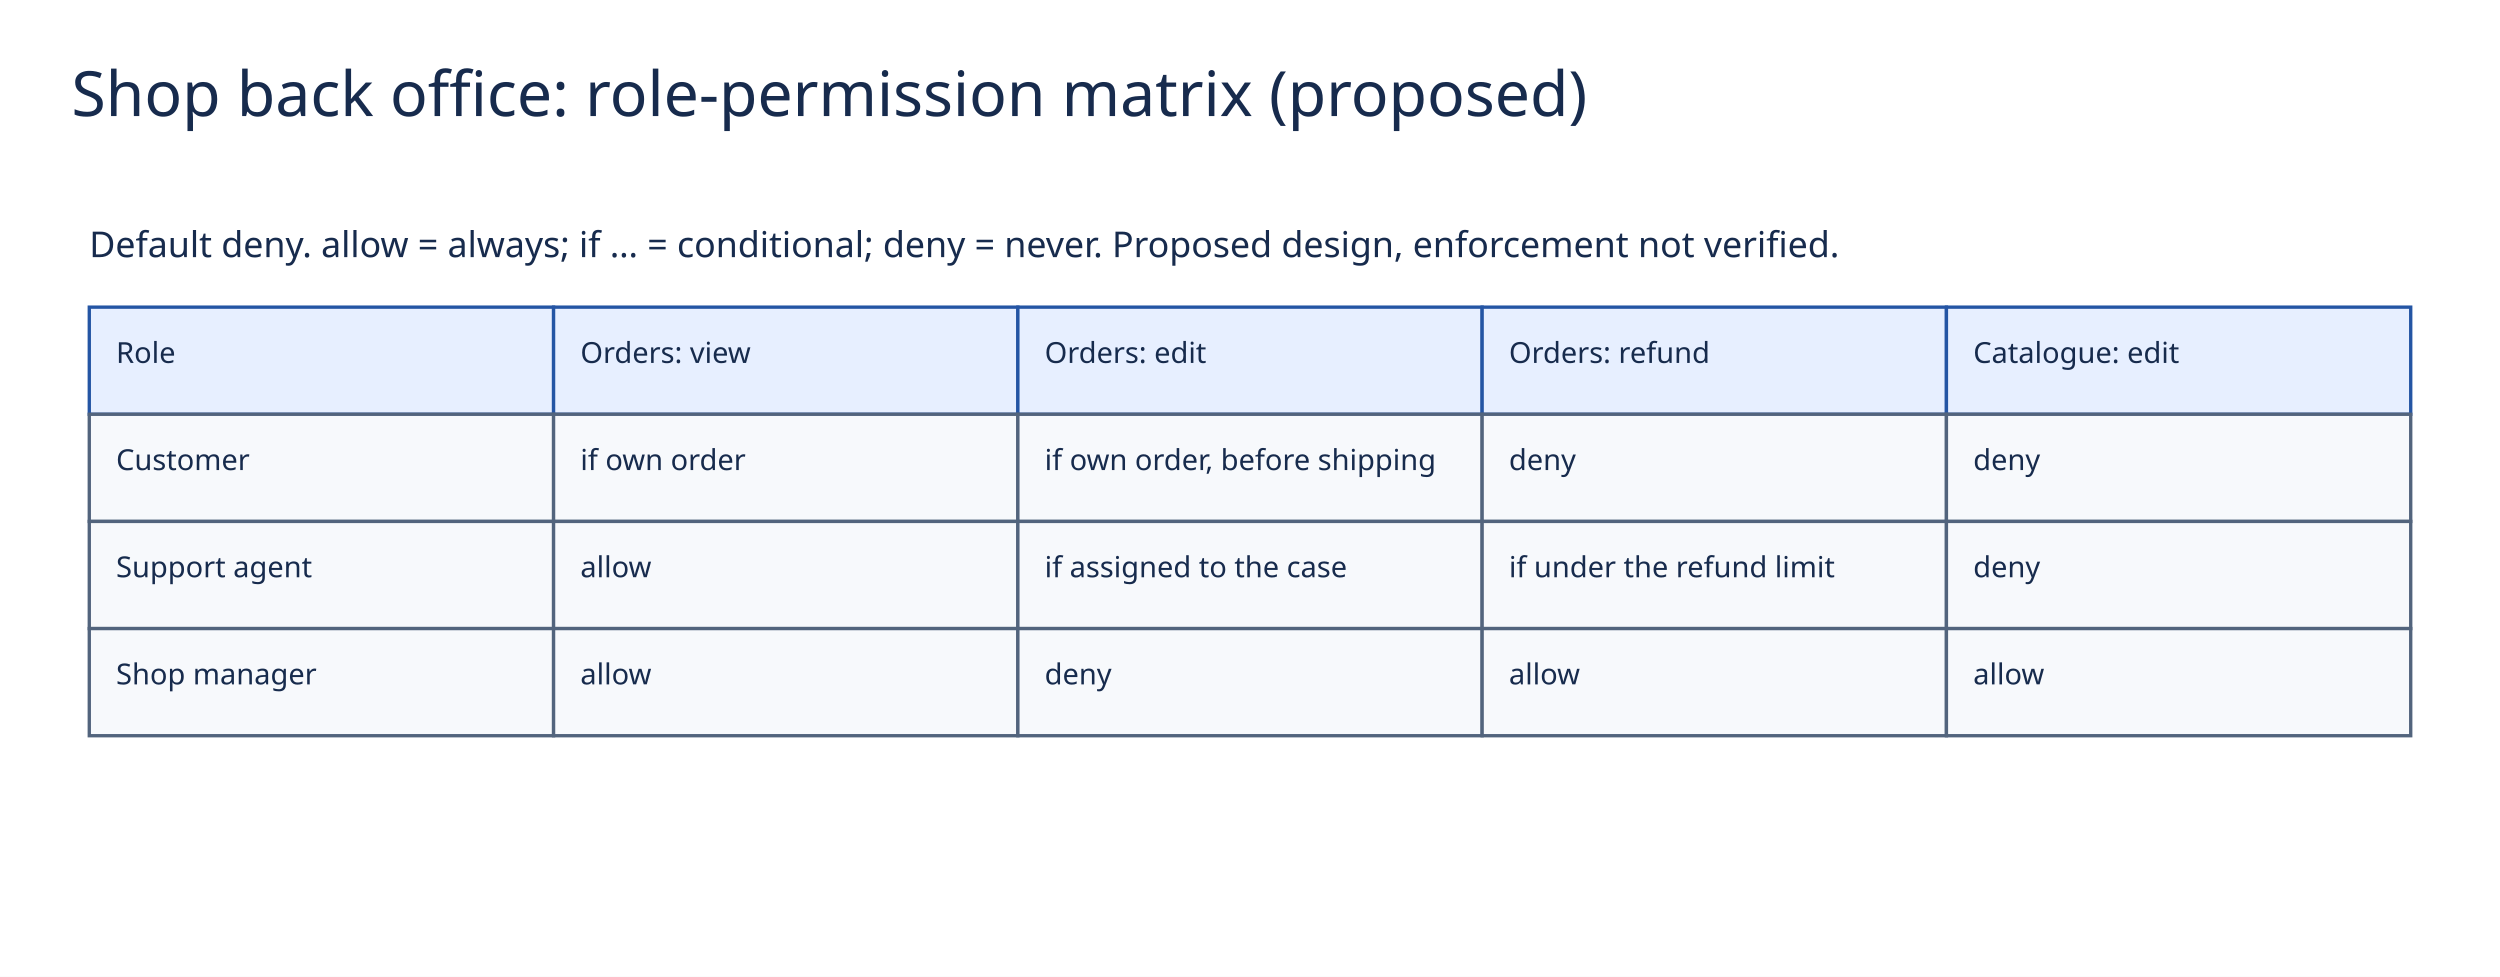
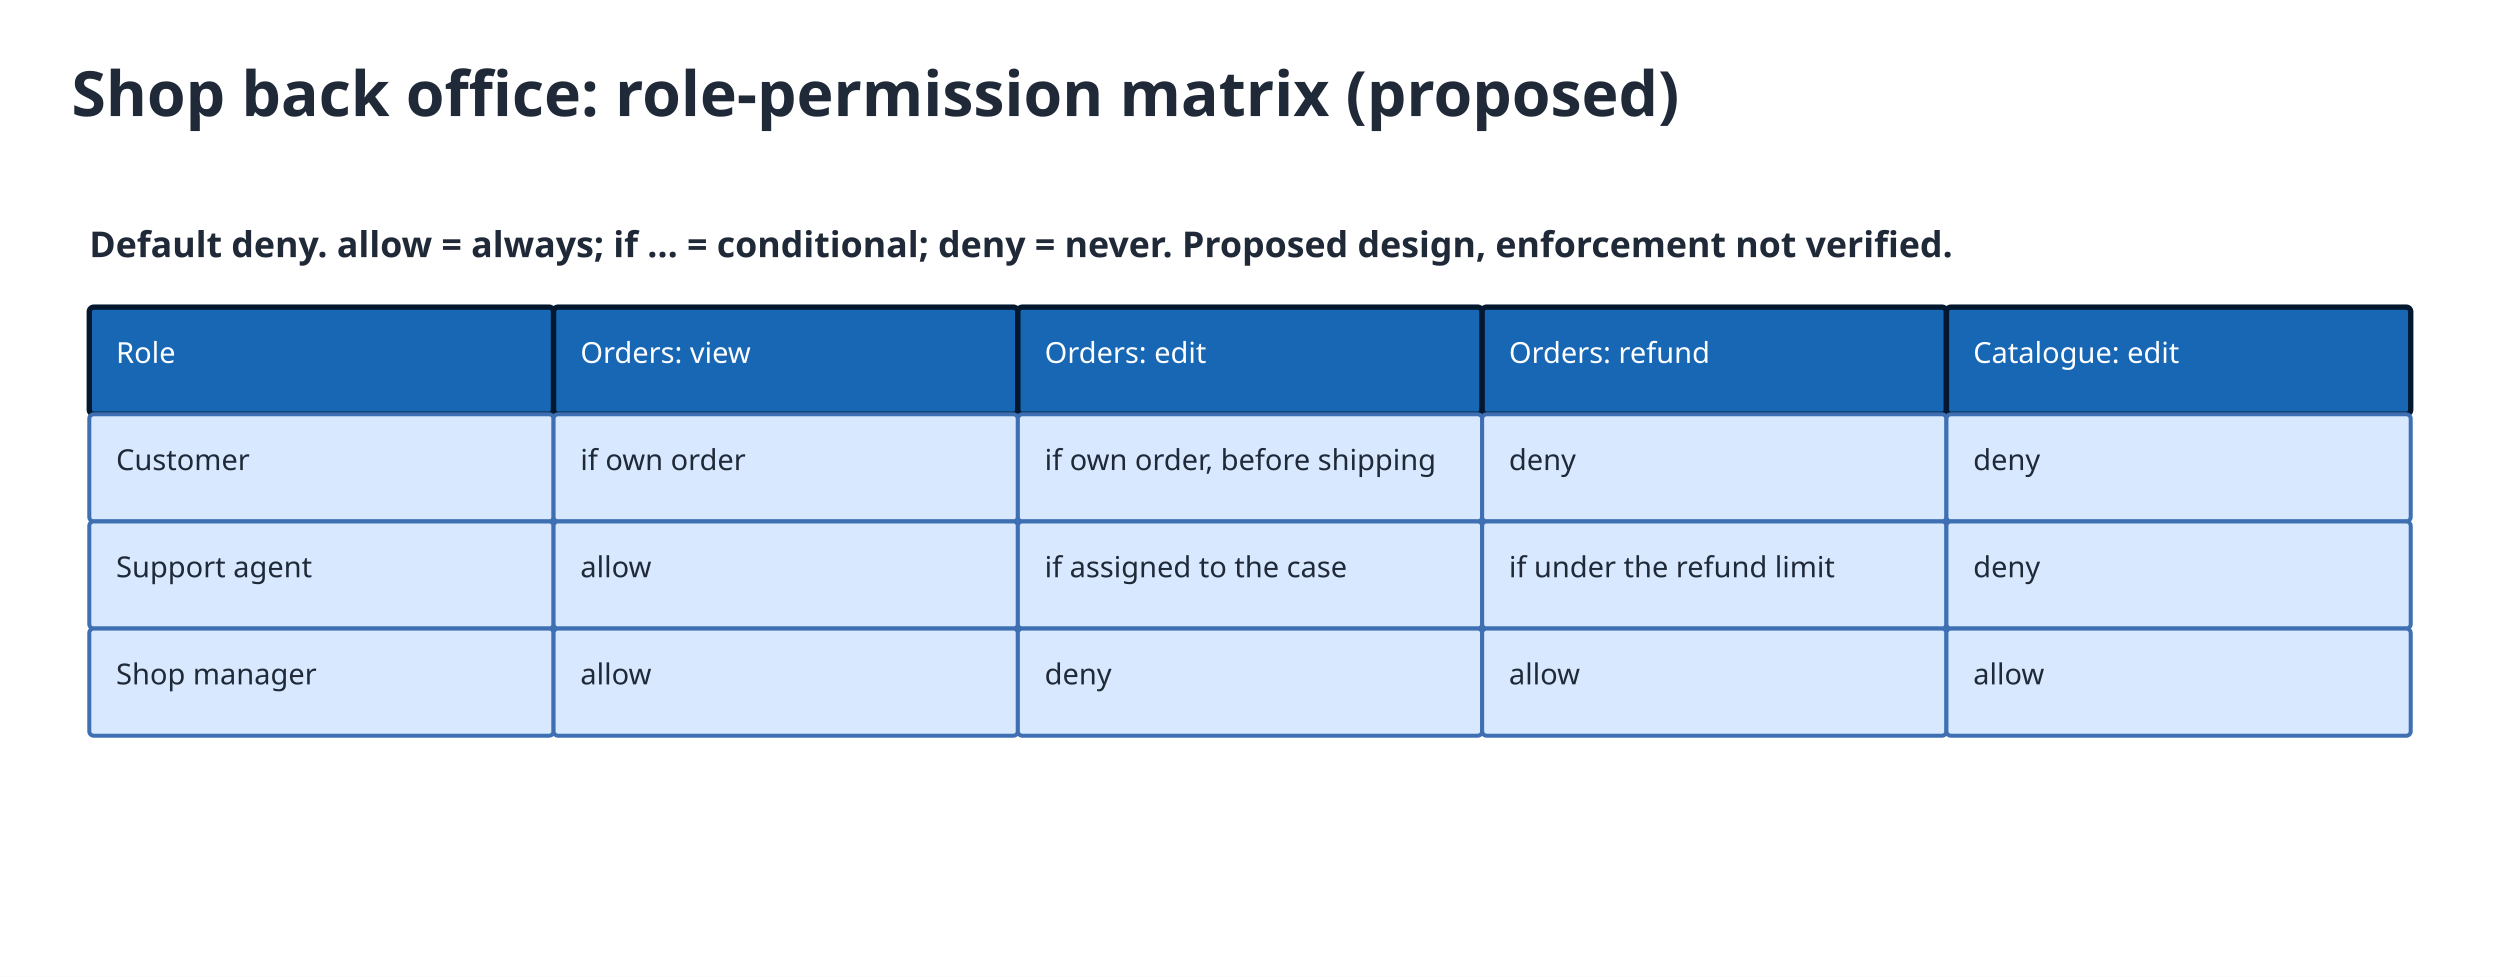
<svg xmlns="http://www.w3.org/2000/svg" viewBox="0 0 1120 437.6" width="1120" height="437.6" lang="en" role="img" aria-labelledby="f3-en-document-title f3-en-document-desc" data-archatlas="0.1" data-measured-with="pillow">
  <defs />
  <rect width="1120" height="437.6" fill="#ffffff" data-role="canvas" />
-   <rect id="f3-en-shape-cell-__acl-r0-c0" data-id="__acl-r0-c0" data-role="cell" data-parent="" data-kind="component" fill="#e7efff" stroke="#2455a4" stroke-width="1.5" data-box="40 137.6 208 48" x="40" y="137.6" width="208" height="48" rx="0" />
-   <rect id="f3-en-shape-cell-__acl-r0-c1" data-id="__acl-r0-c1" data-role="cell" data-parent="" data-kind="component" fill="#e7efff" stroke="#2455a4" stroke-width="1.5" data-box="248 137.6 208 48" x="248" y="137.6" width="208" height="48" rx="0" />
-   <rect id="f3-en-shape-cell-__acl-r0-c2" data-id="__acl-r0-c2" data-role="cell" data-parent="" data-kind="component" fill="#e7efff" stroke="#2455a4" stroke-width="1.5" data-box="456 137.6 208 48" x="456" y="137.6" width="208" height="48" rx="0" />
-   <rect id="f3-en-shape-cell-__acl-r0-c3" data-id="__acl-r0-c3" data-role="cell" data-parent="" data-kind="component" fill="#e7efff" stroke="#2455a4" stroke-width="1.5" data-box="664 137.6 208 48" x="664" y="137.6" width="208" height="48" rx="0" />
-   <rect id="f3-en-shape-cell-__acl-r0-c4" data-id="__acl-r0-c4" data-role="cell" data-parent="" data-kind="component" fill="#e7efff" stroke="#2455a4" stroke-width="1.5" data-box="872 137.6 208 48" x="872" y="137.6" width="208" height="48" rx="0" />
-   <rect id="f3-en-shape-cell-__acl-r1-c0" data-id="__acl-r1-c0" data-role="cell" data-parent="" data-kind="component" fill="#f7f9fc" stroke="#52647d" stroke-width="1.5" data-box="40 185.6 208 48" x="40" y="185.6" width="208" height="48" rx="0" />
-   <rect id="f3-en-shape-cell-__acl-r1-c1" data-id="__acl-r1-c1" data-role="cell" data-parent="" data-kind="component" fill="#f7f9fc" stroke="#52647d" stroke-width="1.5" data-box="248 185.6 208 48" x="248" y="185.6" width="208" height="48" rx="0" />
-   <rect id="f3-en-shape-cell-__acl-r1-c2" data-id="__acl-r1-c2" data-role="cell" data-parent="" data-kind="component" fill="#f7f9fc" stroke="#52647d" stroke-width="1.5" data-box="456 185.6 208 48" x="456" y="185.6" width="208" height="48" rx="0" />
-   <rect id="f3-en-shape-cell-__acl-r1-c3" data-id="__acl-r1-c3" data-role="cell" data-parent="" data-kind="component" fill="#f7f9fc" stroke="#52647d" stroke-width="1.5" data-box="664 185.6 208 48" x="664" y="185.6" width="208" height="48" rx="0" />
-   <rect id="f3-en-shape-cell-__acl-r1-c4" data-id="__acl-r1-c4" data-role="cell" data-parent="" data-kind="component" fill="#f7f9fc" stroke="#52647d" stroke-width="1.5" data-box="872 185.6 208 48" x="872" y="185.6" width="208" height="48" rx="0" />
-   <rect id="f3-en-shape-cell-__acl-r2-c0" data-id="__acl-r2-c0" data-role="cell" data-parent="" data-kind="component" fill="#f7f9fc" stroke="#52647d" stroke-width="1.5" data-box="40 233.6 208 48" x="40" y="233.6" width="208" height="48" rx="0" />
-   <rect id="f3-en-shape-cell-__acl-r2-c1" data-id="__acl-r2-c1" data-role="cell" data-parent="" data-kind="component" fill="#f7f9fc" stroke="#52647d" stroke-width="1.5" data-box="248 233.6 208 48" x="248" y="233.6" width="208" height="48" rx="0" />
-   <rect id="f3-en-shape-cell-__acl-r2-c2" data-id="__acl-r2-c2" data-role="cell" data-parent="" data-kind="component" fill="#f7f9fc" stroke="#52647d" stroke-width="1.5" data-box="456 233.6 208 48" x="456" y="233.6" width="208" height="48" rx="0" />
-   <rect id="f3-en-shape-cell-__acl-r2-c3" data-id="__acl-r2-c3" data-role="cell" data-parent="" data-kind="component" fill="#f7f9fc" stroke="#52647d" stroke-width="1.5" data-box="664 233.6 208 48" x="664" y="233.6" width="208" height="48" rx="0" />
-   <rect id="f3-en-shape-cell-__acl-r2-c4" data-id="__acl-r2-c4" data-role="cell" data-parent="" data-kind="component" fill="#f7f9fc" stroke="#52647d" stroke-width="1.5" data-box="872 233.6 208 48" x="872" y="233.6" width="208" height="48" rx="0" />
-   <rect id="f3-en-shape-cell-__acl-r3-c0" data-id="__acl-r3-c0" data-role="cell" data-parent="" data-kind="component" fill="#f7f9fc" stroke="#52647d" stroke-width="1.5" data-box="40 281.6 208 48" x="40" y="281.6" width="208" height="48" rx="0" />
-   <rect id="f3-en-shape-cell-__acl-r3-c1" data-id="__acl-r3-c1" data-role="cell" data-parent="" data-kind="component" fill="#f7f9fc" stroke="#52647d" stroke-width="1.5" data-box="248 281.6 208 48" x="248" y="281.6" width="208" height="48" rx="0" />
-   <rect id="f3-en-shape-cell-__acl-r3-c2" data-id="__acl-r3-c2" data-role="cell" data-parent="" data-kind="component" fill="#f7f9fc" stroke="#52647d" stroke-width="1.5" data-box="456 281.6 208 48" x="456" y="281.6" width="208" height="48" rx="0" />
-   <rect id="f3-en-shape-cell-__acl-r3-c3" data-id="__acl-r3-c3" data-role="cell" data-parent="" data-kind="component" fill="#f7f9fc" stroke="#52647d" stroke-width="1.5" data-box="664 281.6 208 48" x="664" y="281.6" width="208" height="48" rx="0" />
-   <rect id="f3-en-shape-cell-__acl-r3-c4" data-id="__acl-r3-c4" data-role="cell" data-parent="" data-kind="component" fill="#f7f9fc" stroke="#52647d" stroke-width="1.5" data-box="872 281.6 208 48" x="872" y="281.6" width="208" height="48" rx="0" />
-   <text id="f3-en-text-title-figure-title" data-id="figure-title" data-role="title" data-owner="" x="32" y="52" data-source="Shop back office: role-permission matrix (proposed)" font-size="28" font-family="&quot;Noto Sans CJK SC&quot;, &quot;Source Han Sans SC&quot;, &quot;PingFang SC&quot;, &quot;Microsoft YaHei&quot;, &quot;WenQuanYi Zen Hei&quot;, &quot;Noto Sans&quot;, &quot;DejaVu Sans&quot;, &quot;Liberation Sans&quot;, sans-serif" text-anchor="start" fill="#172b4d" data-text-box="32 24 679.062 39.2">
+   <rect id="f3-en-shape-cell-__acl-r0-c0" data-id="__acl-r0-c0" data-role="cell" data-parent="" data-kind="component" data-shape="card" fill="#1767B5" stroke="#03172E" stroke-width="2.4" data-box="40 137.6 208 48" x="40" y="137.6" width="208" height="48" rx="2" />
+   <rect id="f3-en-shape-cell-__acl-r0-c1" data-id="__acl-r0-c1" data-role="cell" data-parent="" data-kind="component" data-shape="card" fill="#1767B5" stroke="#03172E" stroke-width="2.4" data-box="248 137.6 208 48" x="248" y="137.6" width="208" height="48" rx="2" />
+   <rect id="f3-en-shape-cell-__acl-r0-c2" data-id="__acl-r0-c2" data-role="cell" data-parent="" data-kind="component" data-shape="card" fill="#1767B5" stroke="#03172E" stroke-width="2.4" data-box="456 137.6 208 48" x="456" y="137.6" width="208" height="48" rx="2" />
+   <rect id="f3-en-shape-cell-__acl-r0-c3" data-id="__acl-r0-c3" data-role="cell" data-parent="" data-kind="component" data-shape="card" fill="#1767B5" stroke="#03172E" stroke-width="2.4" data-box="664 137.6 208 48" x="664" y="137.6" width="208" height="48" rx="2" />
+   <rect id="f3-en-shape-cell-__acl-r0-c4" data-id="__acl-r0-c4" data-role="cell" data-parent="" data-kind="component" data-shape="card" fill="#1767B5" stroke="#03172E" stroke-width="2.4" data-box="872 137.6 208 48" x="872" y="137.6" width="208" height="48" rx="2" />
+   <rect id="f3-en-shape-cell-__acl-r1-c0" data-id="__acl-r1-c0" data-role="cell" data-parent="" data-kind="component" data-shape="card" fill="#D8E8FF" stroke="#3D6FB2" stroke-width="1.8" data-box="40 185.6 208 48" x="40" y="185.6" width="208" height="48" rx="2" />
+   <rect id="f3-en-shape-cell-__acl-r1-c1" data-id="__acl-r1-c1" data-role="cell" data-parent="" data-kind="component" data-shape="card" fill="#D8E8FF" stroke="#3D6FB2" stroke-width="1.8" data-box="248 185.6 208 48" x="248" y="185.6" width="208" height="48" rx="2" />
+   <rect id="f3-en-shape-cell-__acl-r1-c2" data-id="__acl-r1-c2" data-role="cell" data-parent="" data-kind="component" data-shape="card" fill="#D8E8FF" stroke="#3D6FB2" stroke-width="1.8" data-box="456 185.6 208 48" x="456" y="185.6" width="208" height="48" rx="2" />
+   <rect id="f3-en-shape-cell-__acl-r1-c3" data-id="__acl-r1-c3" data-role="cell" data-parent="" data-kind="component" data-shape="card" fill="#D8E8FF" stroke="#3D6FB2" stroke-width="1.8" data-box="664 185.6 208 48" x="664" y="185.6" width="208" height="48" rx="2" />
+   <rect id="f3-en-shape-cell-__acl-r1-c4" data-id="__acl-r1-c4" data-role="cell" data-parent="" data-kind="component" data-shape="card" fill="#D8E8FF" stroke="#3D6FB2" stroke-width="1.8" data-box="872 185.6 208 48" x="872" y="185.6" width="208" height="48" rx="2" />
+   <rect id="f3-en-shape-cell-__acl-r2-c0" data-id="__acl-r2-c0" data-role="cell" data-parent="" data-kind="component" data-shape="card" fill="#D8E8FF" stroke="#3D6FB2" stroke-width="1.8" data-box="40 233.6 208 48" x="40" y="233.6" width="208" height="48" rx="2" />
+   <rect id="f3-en-shape-cell-__acl-r2-c1" data-id="__acl-r2-c1" data-role="cell" data-parent="" data-kind="component" data-shape="card" fill="#D8E8FF" stroke="#3D6FB2" stroke-width="1.8" data-box="248 233.6 208 48" x="248" y="233.6" width="208" height="48" rx="2" />
+   <rect id="f3-en-shape-cell-__acl-r2-c2" data-id="__acl-r2-c2" data-role="cell" data-parent="" data-kind="component" data-shape="card" fill="#D8E8FF" stroke="#3D6FB2" stroke-width="1.8" data-box="456 233.6 208 48" x="456" y="233.6" width="208" height="48" rx="2" />
+   <rect id="f3-en-shape-cell-__acl-r2-c3" data-id="__acl-r2-c3" data-role="cell" data-parent="" data-kind="component" data-shape="card" fill="#D8E8FF" stroke="#3D6FB2" stroke-width="1.8" data-box="664 233.6 208 48" x="664" y="233.6" width="208" height="48" rx="2" />
+   <rect id="f3-en-shape-cell-__acl-r2-c4" data-id="__acl-r2-c4" data-role="cell" data-parent="" data-kind="component" data-shape="card" fill="#D8E8FF" stroke="#3D6FB2" stroke-width="1.8" data-box="872 233.6 208 48" x="872" y="233.6" width="208" height="48" rx="2" />
+   <rect id="f3-en-shape-cell-__acl-r3-c0" data-id="__acl-r3-c0" data-role="cell" data-parent="" data-kind="component" data-shape="card" fill="#D8E8FF" stroke="#3D6FB2" stroke-width="1.8" data-box="40 281.6 208 48" x="40" y="281.6" width="208" height="48" rx="2" />
+   <rect id="f3-en-shape-cell-__acl-r3-c1" data-id="__acl-r3-c1" data-role="cell" data-parent="" data-kind="component" data-shape="card" fill="#D8E8FF" stroke="#3D6FB2" stroke-width="1.8" data-box="248 281.6 208 48" x="248" y="281.6" width="208" height="48" rx="2" />
+   <rect id="f3-en-shape-cell-__acl-r3-c2" data-id="__acl-r3-c2" data-role="cell" data-parent="" data-kind="component" data-shape="card" fill="#D8E8FF" stroke="#3D6FB2" stroke-width="1.8" data-box="456 281.6 208 48" x="456" y="281.6" width="208" height="48" rx="2" />
+   <rect id="f3-en-shape-cell-__acl-r3-c3" data-id="__acl-r3-c3" data-role="cell" data-parent="" data-kind="component" data-shape="card" fill="#D8E8FF" stroke="#3D6FB2" stroke-width="1.8" data-box="664 281.6 208 48" x="664" y="281.6" width="208" height="48" rx="2" />
+   <rect id="f3-en-shape-cell-__acl-r3-c4" data-id="__acl-r3-c4" data-role="cell" data-parent="" data-kind="component" data-shape="card" fill="#D8E8FF" stroke="#3D6FB2" stroke-width="1.8" data-box="872 281.6 208 48" x="872" y="281.6" width="208" height="48" rx="2" />
+   <text id="f3-en-text-title-figure-title" data-id="figure-title" data-role="title" data-owner="" x="32" y="52" data-source="Shop back office: role-permission matrix (proposed)" font-size="28" font-family="&quot;Noto Sans CJK SC&quot;, &quot;Source Han Sans SC&quot;, &quot;PingFang SC&quot;, &quot;Microsoft YaHei&quot;, &quot;WenQuanYi Zen Hei&quot;, &quot;Noto Sans&quot;, &quot;DejaVu Sans&quot;, &quot;Liberation Sans&quot;, sans-serif" font-weight="700" text-anchor="start" fill="#1F2937" data-text-box="32 24 720.266 39.2">
    <tspan x="32" y="52">
      <tspan font-family="Noto Sans" x="32">Shop</tspan>
-       <tspan font-family="Noto Sans" x="98.828"> </tspan>
-       <tspan font-family="Noto Sans" x="106.109">back</tspan>
-       <tspan font-family="Noto Sans" x="167.422"> </tspan>
-       <tspan font-family="Noto Sans" x="174.703">office:</tspan>
-       <tspan font-family="Noto Sans" x="254.859"> </tspan>
-       <tspan font-family="Noto Sans" x="262.141">role-permission</tspan>
-       <tspan font-family="Noto Sans" x="468.359"> </tspan>
-       <tspan font-family="Noto Sans" x="475.641">matrix</tspan>
-       <tspan font-family="Noto Sans" x="561.234"> </tspan>
-       <tspan font-family="Noto Sans" x="568.516">(proposed)</tspan>
-     </tspan>
-   </text>
-   <text id="f3-en-text-table-title-acl-title" data-id="acl-title" data-role="table-title" data-owner="" x="40" y="115.2" data-source="Default deny. allow = always; if … = conditional; deny = never. Proposed design, enforcement not verified." font-size="16" font-family="&quot;Noto Sans CJK SC&quot;, &quot;Source Han Sans SC&quot;, &quot;PingFang SC&quot;, &quot;Microsoft YaHei&quot;, &quot;WenQuanYi Zen Hei&quot;, &quot;Noto Sans&quot;, &quot;DejaVu Sans&quot;, &quot;Liberation Sans&quot;, sans-serif" text-anchor="start" fill="#172b4d" data-text-box="40 99.2 784.031 22.4">
+       <tspan font-family="Noto Sans" x="100.859"> </tspan>
+       <tspan font-family="Noto Sans" x="108.141">back</tspan>
+       <tspan font-family="Noto Sans" x="174.516"> </tspan>
+       <tspan font-family="Noto Sans" x="181.797">office:</tspan>
+       <tspan font-family="Noto Sans" x="268.266"> </tspan>
+       <tspan font-family="Noto Sans" x="275.547">role-permission</tspan>
+       <tspan font-family="Noto Sans" x="494.281"> </tspan>
+       <tspan font-family="Noto Sans" x="501.562">matrix</tspan>
+       <tspan font-family="Noto Sans" x="595.578"> </tspan>
+       <tspan font-family="Noto Sans" x="602.859">(proposed)</tspan>
+     </tspan>
+   </text>
+   <text id="f3-en-text-table-title-acl-title" data-id="acl-title" data-role="table-title" data-owner="" x="40" y="115.2" data-source="Default deny. allow = always; if … = conditional; deny = never. Proposed design, enforcement not verified." font-size="16" font-family="&quot;Noto Sans CJK SC&quot;, &quot;Source Han Sans SC&quot;, &quot;PingFang SC&quot;, &quot;Microsoft YaHei&quot;, &quot;WenQuanYi Zen Hei&quot;, &quot;Noto Sans&quot;, &quot;DejaVu Sans&quot;, &quot;Liberation Sans&quot;, sans-serif" font-weight="700" text-anchor="start" fill="#1F2937" data-text-box="40 99.2 834.828 22.4">
    <tspan x="40" y="115.2">
      <tspan font-family="Noto Sans" x="40">Default</tspan>
-       <tspan font-family="Noto Sans" x="94.984"> </tspan>
-       <tspan font-family="Noto Sans" x="99.141">deny.</tspan>
-       <tspan font-family="Noto Sans" x="139.703"> </tspan>
-       <tspan font-family="Noto Sans" x="143.859">allow</tspan>
-       <tspan font-family="Noto Sans" x="183.031"> </tspan>
-       <tspan font-family="Noto Sans" x="187.188">=</tspan>
-       <tspan font-family="Noto Sans" x="196.344"> </tspan>
-       <tspan font-family="Noto Sans" x="200.5">always;</tspan>
-       <tspan font-family="Noto Sans" x="255.234"> </tspan>
-       <tspan font-family="Noto Sans" x="259.391">if</tspan>
-       <tspan font-family="Noto Sans" x="269.016"> </tspan>
-       <tspan font-family="Noto Sans" x="273.172">…</tspan>
-       <tspan font-family="Noto Sans" x="285.828"> </tspan>
-       <tspan font-family="Noto Sans" x="289.984">=</tspan>
-       <tspan font-family="Noto Sans" x="299.141"> </tspan>
-       <tspan font-family="Noto Sans" x="303.297">conditional;</tspan>
-       <tspan font-family="Noto Sans" x="391.391"> </tspan>
-       <tspan font-family="Noto Sans" x="395.547">deny</tspan>
-       <tspan font-family="Noto Sans" x="432.469"> </tspan>
-       <tspan font-family="Noto Sans" x="436.625">=</tspan>
-       <tspan font-family="Noto Sans" x="445.781"> </tspan>
-       <tspan font-family="Noto Sans" x="449.938">never.</tspan>
-       <tspan font-family="Noto Sans" x="494.031"> </tspan>
-       <tspan font-family="Noto Sans" x="498.188">Proposed</tspan>
-       <tspan font-family="Noto Sans" x="569.922"> </tspan>
-       <tspan font-family="Noto Sans" x="574.078">design,</tspan>
-       <tspan font-family="Noto Sans" x="628.75"> </tspan>
-       <tspan font-family="Noto Sans" x="632.906">enforcement</tspan>
-       <tspan font-family="Noto Sans" x="729.688"> </tspan>
-       <tspan font-family="Noto Sans" x="733.844">not</tspan>
-       <tspan font-family="Noto Sans" x="759.203"> </tspan>
-       <tspan font-family="Noto Sans" x="763.359">verified.</tspan>
-     </tspan>
-   </text>
-   <text id="f3-en-text-cell-text-__acl-r0-c0-text" data-id="__acl-r0-c0-text" data-role="cell-text" data-owner="__acl-r0-c0" x="52" y="162.6" data-source="Role" font-size="13" font-family="&quot;Noto Sans CJK SC&quot;, &quot;Source Han Sans SC&quot;, &quot;PingFang SC&quot;, &quot;Microsoft YaHei&quot;, &quot;WenQuanYi Zen Hei&quot;, &quot;Noto Sans&quot;, &quot;DejaVu Sans&quot;, &quot;Liberation Sans&quot;, sans-serif" text-anchor="start" fill="#172b4d" data-text-box="52 149.6 26.641 18.2">
+       <tspan font-family="Noto Sans" x="99.469"> </tspan>
+       <tspan font-family="Noto Sans" x="103.625">deny.</tspan>
+       <tspan font-family="Noto Sans" x="146.75"> </tspan>
+       <tspan font-family="Noto Sans" x="150.906">allow</tspan>
+       <tspan font-family="Noto Sans" x="193.609"> </tspan>
+       <tspan font-family="Noto Sans" x="197.766">=</tspan>
+       <tspan font-family="Noto Sans" x="206.922"> </tspan>
+       <tspan font-family="Noto Sans" x="211.078">always;</tspan>
+       <tspan font-family="Noto Sans" x="270.594"> </tspan>
+       <tspan font-family="Noto Sans" x="274.75">if</tspan>
+       <tspan font-family="Noto Sans" x="285.812"> </tspan>
+       <tspan font-family="Noto Sans" x="289.969">…</tspan>
+       <tspan font-family="Noto Sans" x="303.656"> </tspan>
+       <tspan font-family="Noto Sans" x="307.812">=</tspan>
+       <tspan font-family="Noto Sans" x="316.969"> </tspan>
+       <tspan font-family="Noto Sans" x="321.125">conditional;</tspan>
+       <tspan font-family="Noto Sans" x="416.094"> </tspan>
+       <tspan font-family="Noto Sans" x="420.25">deny</tspan>
+       <tspan font-family="Noto Sans" x="459.453"> </tspan>
+       <tspan font-family="Noto Sans" x="463.609">=</tspan>
+       <tspan font-family="Noto Sans" x="472.766"> </tspan>
+       <tspan font-family="Noto Sans" x="476.922">never.</tspan>
+       <tspan font-family="Noto Sans" x="525.375"> </tspan>
+       <tspan font-family="Noto Sans" x="529.531">Proposed</tspan>
+       <tspan font-family="Noto Sans" x="604"> </tspan>
+       <tspan font-family="Noto Sans" x="608.156">design,</tspan>
+       <tspan font-family="Noto Sans" x="665.766"> </tspan>
+       <tspan font-family="Noto Sans" x="669.922">enforcement</tspan>
+       <tspan font-family="Noto Sans" x="773.234"> </tspan>
+       <tspan font-family="Noto Sans" x="777.391">not</tspan>
+       <tspan font-family="Noto Sans" x="804.75"> </tspan>
+       <tspan font-family="Noto Sans" x="808.906">verified.</tspan>
+     </tspan>
+   </text>
+   <text id="f3-en-text-cell-text-__acl-r0-c0-text" data-id="__acl-r0-c0-text" data-role="cell-text" data-owner="__acl-r0-c0" x="52" y="162.6" data-source="Role" font-size="13" font-family="&quot;Noto Sans CJK SC&quot;, &quot;Source Han Sans SC&quot;, &quot;PingFang SC&quot;, &quot;Microsoft YaHei&quot;, &quot;WenQuanYi Zen Hei&quot;, &quot;Noto Sans&quot;, &quot;DejaVu Sans&quot;, &quot;Liberation Sans&quot;, sans-serif" font-weight="400" text-anchor="start" fill="#ffffff" data-text-box="52 149.6 26.641 18.2">
    <tspan x="52" y="162.6">
      <tspan font-family="Noto Sans" x="52">Role</tspan>
    </tspan>
  </text>
-   <text id="f3-en-text-cell-text-__acl-r0-c1-text" data-id="__acl-r0-c1-text" data-role="cell-text" data-owner="__acl-r0-c1" x="260" y="162.6" data-source="Orders: view" font-size="13" font-family="&quot;Noto Sans CJK SC&quot;, &quot;Source Han Sans SC&quot;, &quot;PingFang SC&quot;, &quot;Microsoft YaHei&quot;, &quot;WenQuanYi Zen Hei&quot;, &quot;Noto Sans&quot;, &quot;DejaVu Sans&quot;, &quot;Liberation Sans&quot;, sans-serif" text-anchor="start" fill="#172b4d" data-text-box="260 149.6 76.312 18.2">
+   <text id="f3-en-text-cell-text-__acl-r0-c1-text" data-id="__acl-r0-c1-text" data-role="cell-text" data-owner="__acl-r0-c1" x="260" y="162.6" data-source="Orders: view" font-size="13" font-family="&quot;Noto Sans CJK SC&quot;, &quot;Source Han Sans SC&quot;, &quot;PingFang SC&quot;, &quot;Microsoft YaHei&quot;, &quot;WenQuanYi Zen Hei&quot;, &quot;Noto Sans&quot;, &quot;DejaVu Sans&quot;, &quot;Liberation Sans&quot;, sans-serif" font-weight="400" text-anchor="start" fill="#ffffff" data-text-box="260 149.6 76.312 18.2">
    <tspan x="260" y="162.6">
      <tspan font-family="Noto Sans" x="260">Orders:</tspan>
      <tspan font-family="Noto Sans" x="305.688"> </tspan>
      <tspan font-family="Noto Sans" x="309.062">view</tspan>
    </tspan>
  </text>
-   <text id="f3-en-text-cell-text-__acl-r0-c2-text" data-id="__acl-r0-c2-text" data-role="cell-text" data-owner="__acl-r0-c2" x="468" y="162.6" data-source="Orders: edit" font-size="13" font-family="&quot;Noto Sans CJK SC&quot;, &quot;Source Han Sans SC&quot;, &quot;PingFang SC&quot;, &quot;Microsoft YaHei&quot;, &quot;WenQuanYi Zen Hei&quot;, &quot;Noto Sans&quot;, &quot;DejaVu Sans&quot;, &quot;Liberation Sans&quot;, sans-serif" text-anchor="start" fill="#172b4d" data-text-box="468 149.6 72.438 18.2">
+   <text id="f3-en-text-cell-text-__acl-r0-c2-text" data-id="__acl-r0-c2-text" data-role="cell-text" data-owner="__acl-r0-c2" x="468" y="162.6" data-source="Orders: edit" font-size="13" font-family="&quot;Noto Sans CJK SC&quot;, &quot;Source Han Sans SC&quot;, &quot;PingFang SC&quot;, &quot;Microsoft YaHei&quot;, &quot;WenQuanYi Zen Hei&quot;, &quot;Noto Sans&quot;, &quot;DejaVu Sans&quot;, &quot;Liberation Sans&quot;, sans-serif" font-weight="400" text-anchor="start" fill="#ffffff" data-text-box="468 149.6 72.438 18.2">
    <tspan x="468" y="162.6">
      <tspan font-family="Noto Sans" x="468">Orders:</tspan>
      <tspan font-family="Noto Sans" x="513.688"> </tspan>
      <tspan font-family="Noto Sans" x="517.062">edit</tspan>
    </tspan>
  </text>
-   <text id="f3-en-text-cell-text-__acl-r0-c3-text" data-id="__acl-r0-c3-text" data-role="cell-text" data-owner="__acl-r0-c3" x="676" y="162.6" data-source="Orders: refund" font-size="13" font-family="&quot;Noto Sans CJK SC&quot;, &quot;Source Han Sans SC&quot;, &quot;PingFang SC&quot;, &quot;Microsoft YaHei&quot;, &quot;WenQuanYi Zen Hei&quot;, &quot;Noto Sans&quot;, &quot;DejaVu Sans&quot;, &quot;Liberation Sans&quot;, sans-serif" text-anchor="start" fill="#172b4d" data-text-box="676 149.6 90.031 18.2">
+   <text id="f3-en-text-cell-text-__acl-r0-c3-text" data-id="__acl-r0-c3-text" data-role="cell-text" data-owner="__acl-r0-c3" x="676" y="162.6" data-source="Orders: refund" font-size="13" font-family="&quot;Noto Sans CJK SC&quot;, &quot;Source Han Sans SC&quot;, &quot;PingFang SC&quot;, &quot;Microsoft YaHei&quot;, &quot;WenQuanYi Zen Hei&quot;, &quot;Noto Sans&quot;, &quot;DejaVu Sans&quot;, &quot;Liberation Sans&quot;, sans-serif" font-weight="400" text-anchor="start" fill="#ffffff" data-text-box="676 149.6 90.031 18.2">
    <tspan x="676" y="162.6">
      <tspan font-family="Noto Sans" x="676">Orders:</tspan>
      <tspan font-family="Noto Sans" x="721.688"> </tspan>
      <tspan font-family="Noto Sans" x="725.062">refund</tspan>
    </tspan>
  </text>
-   <text id="f3-en-text-cell-text-__acl-r0-c4-text" data-id="__acl-r0-c4-text" data-role="cell-text" data-owner="__acl-r0-c4" x="884" y="162.6" data-source="Catalogue: edit" font-size="13" font-family="&quot;Noto Sans CJK SC&quot;, &quot;Source Han Sans SC&quot;, &quot;PingFang SC&quot;, &quot;Microsoft YaHei&quot;, &quot;WenQuanYi Zen Hei&quot;, &quot;Noto Sans&quot;, &quot;DejaVu Sans&quot;, &quot;Liberation Sans&quot;, sans-serif" text-anchor="start" fill="#172b4d" data-text-box="884 149.6 92.312 18.2">
+   <text id="f3-en-text-cell-text-__acl-r0-c4-text" data-id="__acl-r0-c4-text" data-role="cell-text" data-owner="__acl-r0-c4" x="884" y="162.6" data-source="Catalogue: edit" font-size="13" font-family="&quot;Noto Sans CJK SC&quot;, &quot;Source Han Sans SC&quot;, &quot;PingFang SC&quot;, &quot;Microsoft YaHei&quot;, &quot;WenQuanYi Zen Hei&quot;, &quot;Noto Sans&quot;, &quot;DejaVu Sans&quot;, &quot;Liberation Sans&quot;, sans-serif" font-weight="400" text-anchor="start" fill="#ffffff" data-text-box="884 149.6 92.312 18.2">
    <tspan x="884" y="162.6">
      <tspan font-family="Noto Sans" x="884">Catalogue:</tspan>
      <tspan font-family="Noto Sans" x="949.562"> </tspan>
      <tspan font-family="Noto Sans" x="952.938">edit</tspan>
    </tspan>
  </text>
-   <text id="f3-en-text-cell-text-__acl-r1-c0-text" data-id="__acl-r1-c0-text" data-role="cell-text" data-owner="__acl-r1-c0" x="52" y="210.6" data-source="Customer" font-size="13" font-family="&quot;Noto Sans CJK SC&quot;, &quot;Source Han Sans SC&quot;, &quot;PingFang SC&quot;, &quot;Microsoft YaHei&quot;, &quot;WenQuanYi Zen Hei&quot;, &quot;Noto Sans&quot;, &quot;DejaVu Sans&quot;, &quot;Liberation Sans&quot;, sans-serif" text-anchor="start" fill="#172b4d" data-text-box="52 197.6 59.891 18.2">
+   <text id="f3-en-text-cell-text-__acl-r1-c0-text" data-id="__acl-r1-c0-text" data-role="cell-text" data-owner="__acl-r1-c0" x="52" y="210.6" data-source="Customer" font-size="13" font-family="&quot;Noto Sans CJK SC&quot;, &quot;Source Han Sans SC&quot;, &quot;PingFang SC&quot;, &quot;Microsoft YaHei&quot;, &quot;WenQuanYi Zen Hei&quot;, &quot;Noto Sans&quot;, &quot;DejaVu Sans&quot;, &quot;Liberation Sans&quot;, sans-serif" font-weight="400" text-anchor="start" fill="#1F2937" data-text-box="52 197.6 59.891 18.2">
    <tspan x="52" y="210.6">
      <tspan font-family="Noto Sans" x="52">Customer</tspan>
    </tspan>
  </text>
-   <text id="f3-en-text-cell-text-__acl-r1-c1-text" data-id="__acl-r1-c1-text" data-role="cell-text" data-owner="__acl-r1-c1" x="260" y="210.6" data-source="if own order" font-size="13" font-family="&quot;Noto Sans CJK SC&quot;, &quot;Source Han Sans SC&quot;, &quot;PingFang SC&quot;, &quot;Microsoft YaHei&quot;, &quot;WenQuanYi Zen Hei&quot;, &quot;Noto Sans&quot;, &quot;DejaVu Sans&quot;, &quot;Liberation Sans&quot;, sans-serif" text-anchor="start" fill="#172b4d" data-text-box="260 197.6 74.094 18.2">
+   <text id="f3-en-text-cell-text-__acl-r1-c1-text" data-id="__acl-r1-c1-text" data-role="cell-text" data-owner="__acl-r1-c1" x="260" y="210.6" data-source="if own order" font-size="13" font-family="&quot;Noto Sans CJK SC&quot;, &quot;Source Han Sans SC&quot;, &quot;PingFang SC&quot;, &quot;Microsoft YaHei&quot;, &quot;WenQuanYi Zen Hei&quot;, &quot;Noto Sans&quot;, &quot;DejaVu Sans&quot;, &quot;Liberation Sans&quot;, sans-serif" font-weight="400" text-anchor="start" fill="#1F2937" data-text-box="260 197.6 74.094 18.2">
    <tspan x="260" y="210.6">
      <tspan font-family="Noto Sans" x="260">if</tspan>
      <tspan font-family="Noto Sans" x="267.828"> </tspan>
      <tspan font-family="Noto Sans" x="271.203">own</tspan>
      <tspan font-family="Noto Sans" x="297.047"> </tspan>
      <tspan font-family="Noto Sans" x="300.422">order</tspan>
    </tspan>
  </text>
-   <text id="f3-en-text-cell-text-__acl-r1-c2-text" data-id="__acl-r1-c2-text" data-role="cell-text" data-owner="__acl-r1-c2" x="468" y="210.6" data-source="if own order, before shipping" font-size="13" font-family="&quot;Noto Sans CJK SC&quot;, &quot;Source Han Sans SC&quot;, &quot;PingFang SC&quot;, &quot;Microsoft YaHei&quot;, &quot;WenQuanYi Zen Hei&quot;, &quot;Noto Sans&quot;, &quot;DejaVu Sans&quot;, &quot;Liberation Sans&quot;, sans-serif" text-anchor="start" fill="#172b4d" data-text-box="468 197.6 175.359 18.2">
+   <text id="f3-en-text-cell-text-__acl-r1-c2-text" data-id="__acl-r1-c2-text" data-role="cell-text" data-owner="__acl-r1-c2" x="468" y="210.6" data-source="if own order, before shipping" font-size="13" font-family="&quot;Noto Sans CJK SC&quot;, &quot;Source Han Sans SC&quot;, &quot;PingFang SC&quot;, &quot;Microsoft YaHei&quot;, &quot;WenQuanYi Zen Hei&quot;, &quot;Noto Sans&quot;, &quot;DejaVu Sans&quot;, &quot;Liberation Sans&quot;, sans-serif" font-weight="400" text-anchor="start" fill="#1F2937" data-text-box="468 197.6 175.359 18.2">
    <tspan x="468" y="210.6">
      <tspan font-family="Noto Sans" x="468">if</tspan>
      <tspan font-family="Noto Sans" x="475.828"> </tspan>
      <tspan font-family="Noto Sans" x="479.203">own</tspan>
      <tspan font-family="Noto Sans" x="505.047"> </tspan>
      <tspan font-family="Noto Sans" x="508.422">order,</tspan>
      <tspan font-family="Noto Sans" x="543.5"> </tspan>
      <tspan font-family="Noto Sans" x="546.875">before</tspan>
      <tspan font-family="Noto Sans" x="586.969"> </tspan>
      <tspan font-family="Noto Sans" x="590.344">shipping</tspan>
    </tspan>
  </text>
-   <text id="f3-en-text-cell-text-__acl-r1-c3-text" data-id="__acl-r1-c3-text" data-role="cell-text" data-owner="__acl-r1-c3" x="676" y="210.6" data-source="deny" font-size="13" font-family="&quot;Noto Sans CJK SC&quot;, &quot;Source Han Sans SC&quot;, &quot;PingFang SC&quot;, &quot;Microsoft YaHei&quot;, &quot;WenQuanYi Zen Hei&quot;, &quot;Noto Sans&quot;, &quot;DejaVu Sans&quot;, &quot;Liberation Sans&quot;, sans-serif" text-anchor="start" fill="#172b4d" data-text-box="676 197.6 29.984 18.2">
+   <text id="f3-en-text-cell-text-__acl-r1-c3-text" data-id="__acl-r1-c3-text" data-role="cell-text" data-owner="__acl-r1-c3" x="676" y="210.6" data-source="deny" font-size="13" font-family="&quot;Noto Sans CJK SC&quot;, &quot;Source Han Sans SC&quot;, &quot;PingFang SC&quot;, &quot;Microsoft YaHei&quot;, &quot;WenQuanYi Zen Hei&quot;, &quot;Noto Sans&quot;, &quot;DejaVu Sans&quot;, &quot;Liberation Sans&quot;, sans-serif" font-weight="400" text-anchor="start" fill="#1F2937" data-text-box="676 197.6 29.984 18.2">
    <tspan x="676" y="210.6">
      <tspan font-family="Noto Sans" x="676">deny</tspan>
    </tspan>
  </text>
-   <text id="f3-en-text-cell-text-__acl-r1-c4-text" data-id="__acl-r1-c4-text" data-role="cell-text" data-owner="__acl-r1-c4" x="884" y="210.6" data-source="deny" font-size="13" font-family="&quot;Noto Sans CJK SC&quot;, &quot;Source Han Sans SC&quot;, &quot;PingFang SC&quot;, &quot;Microsoft YaHei&quot;, &quot;WenQuanYi Zen Hei&quot;, &quot;Noto Sans&quot;, &quot;DejaVu Sans&quot;, &quot;Liberation Sans&quot;, sans-serif" text-anchor="start" fill="#172b4d" data-text-box="884 197.6 29.984 18.2">
+   <text id="f3-en-text-cell-text-__acl-r1-c4-text" data-id="__acl-r1-c4-text" data-role="cell-text" data-owner="__acl-r1-c4" x="884" y="210.6" data-source="deny" font-size="13" font-family="&quot;Noto Sans CJK SC&quot;, &quot;Source Han Sans SC&quot;, &quot;PingFang SC&quot;, &quot;Microsoft YaHei&quot;, &quot;WenQuanYi Zen Hei&quot;, &quot;Noto Sans&quot;, &quot;DejaVu Sans&quot;, &quot;Liberation Sans&quot;, sans-serif" font-weight="400" text-anchor="start" fill="#1F2937" data-text-box="884 197.6 29.984 18.2">
    <tspan x="884" y="210.6">
      <tspan font-family="Noto Sans" x="884">deny</tspan>
    </tspan>
  </text>
-   <text id="f3-en-text-cell-text-__acl-r2-c0-text" data-id="__acl-r2-c0-text" data-role="cell-text" data-owner="__acl-r2-c0" x="52" y="258.6" data-source="Support agent" font-size="13" font-family="&quot;Noto Sans CJK SC&quot;, &quot;Source Han Sans SC&quot;, &quot;PingFang SC&quot;, &quot;Microsoft YaHei&quot;, &quot;WenQuanYi Zen Hei&quot;, &quot;Noto Sans&quot;, &quot;DejaVu Sans&quot;, &quot;Liberation Sans&quot;, sans-serif" text-anchor="start" fill="#172b4d" data-text-box="52 245.6 87.812 18.2">
+   <text id="f3-en-text-cell-text-__acl-r2-c0-text" data-id="__acl-r2-c0-text" data-role="cell-text" data-owner="__acl-r2-c0" x="52" y="258.6" data-source="Support agent" font-size="13" font-family="&quot;Noto Sans CJK SC&quot;, &quot;Source Han Sans SC&quot;, &quot;PingFang SC&quot;, &quot;Microsoft YaHei&quot;, &quot;WenQuanYi Zen Hei&quot;, &quot;Noto Sans&quot;, &quot;DejaVu Sans&quot;, &quot;Liberation Sans&quot;, sans-serif" font-weight="400" text-anchor="start" fill="#1F2937" data-text-box="52 245.6 87.812 18.2">
    <tspan x="52" y="258.6">
      <tspan font-family="Noto Sans" x="52">Support</tspan>
      <tspan font-family="Noto Sans" x="101.094"> </tspan>
      <tspan font-family="Noto Sans" x="104.469">agent</tspan>
    </tspan>
  </text>
-   <text id="f3-en-text-cell-text-__acl-r2-c1-text" data-id="__acl-r2-c1-text" data-role="cell-text" data-owner="__acl-r2-c1" x="260" y="258.6" data-source="allow" font-size="13" font-family="&quot;Noto Sans CJK SC&quot;, &quot;Source Han Sans SC&quot;, &quot;PingFang SC&quot;, &quot;Microsoft YaHei&quot;, &quot;WenQuanYi Zen Hei&quot;, &quot;Noto Sans&quot;, &quot;DejaVu Sans&quot;, &quot;Liberation Sans&quot;, sans-serif" text-anchor="start" fill="#172b4d" data-text-box="260 245.6 31.828 18.2">
+   <text id="f3-en-text-cell-text-__acl-r2-c1-text" data-id="__acl-r2-c1-text" data-role="cell-text" data-owner="__acl-r2-c1" x="260" y="258.6" data-source="allow" font-size="13" font-family="&quot;Noto Sans CJK SC&quot;, &quot;Source Han Sans SC&quot;, &quot;PingFang SC&quot;, &quot;Microsoft YaHei&quot;, &quot;WenQuanYi Zen Hei&quot;, &quot;Noto Sans&quot;, &quot;DejaVu Sans&quot;, &quot;Liberation Sans&quot;, sans-serif" font-weight="400" text-anchor="start" fill="#1F2937" data-text-box="260 245.6 31.828 18.2">
    <tspan x="260" y="258.6">
      <tspan font-family="Noto Sans" x="260">allow</tspan>
    </tspan>
  </text>
-   <text id="f3-en-text-cell-text-__acl-r2-c2-text" data-id="__acl-r2-c2-text" data-role="cell-text" data-owner="__acl-r2-c2" x="468" y="258.6" data-source="if assigned to the case" font-size="13" font-family="&quot;Noto Sans CJK SC&quot;, &quot;Source Han Sans SC&quot;, &quot;PingFang SC&quot;, &quot;Microsoft YaHei&quot;, &quot;WenQuanYi Zen Hei&quot;, &quot;Noto Sans&quot;, &quot;DejaVu Sans&quot;, &quot;Liberation Sans&quot;, sans-serif" text-anchor="start" fill="#172b4d" data-text-box="468 245.6 135.5 18.2">
+   <text id="f3-en-text-cell-text-__acl-r2-c2-text" data-id="__acl-r2-c2-text" data-role="cell-text" data-owner="__acl-r2-c2" x="468" y="258.6" data-source="if assigned to the case" font-size="13" font-family="&quot;Noto Sans CJK SC&quot;, &quot;Source Han Sans SC&quot;, &quot;PingFang SC&quot;, &quot;Microsoft YaHei&quot;, &quot;WenQuanYi Zen Hei&quot;, &quot;Noto Sans&quot;, &quot;DejaVu Sans&quot;, &quot;Liberation Sans&quot;, sans-serif" font-weight="400" text-anchor="start" fill="#1F2937" data-text-box="468 245.6 135.5 18.2">
    <tspan x="468" y="258.6">
      <tspan font-family="Noto Sans" x="468">if</tspan>
      <tspan font-family="Noto Sans" x="475.828"> </tspan>
      <tspan font-family="Noto Sans" x="479.203">assigned</tspan>
      <tspan font-family="Noto Sans" x="533.688"> </tspan>
      <tspan font-family="Noto Sans" x="537.062">to</tspan>
      <tspan font-family="Noto Sans" x="549.609"> </tspan>
      <tspan font-family="Noto Sans" x="552.984">the</tspan>
      <tspan font-family="Noto Sans" x="573.031"> </tspan>
      <tspan font-family="Noto Sans" x="576.406">case</tspan>
    </tspan>
  </text>
-   <text id="f3-en-text-cell-text-__acl-r2-c3-text" data-id="__acl-r2-c3-text" data-role="cell-text" data-owner="__acl-r2-c3" x="676" y="258.6" data-source="if under the refund limit" font-size="13" font-family="&quot;Noto Sans CJK SC&quot;, &quot;Source Han Sans SC&quot;, &quot;PingFang SC&quot;, &quot;Microsoft YaHei&quot;, &quot;WenQuanYi Zen Hei&quot;, &quot;Noto Sans&quot;, &quot;DejaVu Sans&quot;, &quot;Liberation Sans&quot;, sans-serif" text-anchor="start" fill="#172b4d" data-text-box="676 245.6 146.031 18.2">
+   <text id="f3-en-text-cell-text-__acl-r2-c3-text" data-id="__acl-r2-c3-text" data-role="cell-text" data-owner="__acl-r2-c3" x="676" y="258.6" data-source="if under the refund limit" font-size="13" font-family="&quot;Noto Sans CJK SC&quot;, &quot;Source Han Sans SC&quot;, &quot;PingFang SC&quot;, &quot;Microsoft YaHei&quot;, &quot;WenQuanYi Zen Hei&quot;, &quot;Noto Sans&quot;, &quot;DejaVu Sans&quot;, &quot;Liberation Sans&quot;, sans-serif" font-weight="400" text-anchor="start" fill="#1F2937" data-text-box="676 245.6 146.031 18.2">
    <tspan x="676" y="258.6">
      <tspan font-family="Noto Sans" x="676">if</tspan>
      <tspan font-family="Noto Sans" x="683.828"> </tspan>
      <tspan font-family="Noto Sans" x="687.203">under</tspan>
      <tspan font-family="Noto Sans" x="723.969"> </tspan>
      <tspan font-family="Noto Sans" x="727.344">the</tspan>
      <tspan font-family="Noto Sans" x="747.391"> </tspan>
      <tspan font-family="Noto Sans" x="750.766">refund</tspan>
      <tspan font-family="Noto Sans" x="791.734"> </tspan>
      <tspan font-family="Noto Sans" x="795.109">limit</tspan>
    </tspan>
  </text>
-   <text id="f3-en-text-cell-text-__acl-r2-c4-text" data-id="__acl-r2-c4-text" data-role="cell-text" data-owner="__acl-r2-c4" x="884" y="258.6" data-source="deny" font-size="13" font-family="&quot;Noto Sans CJK SC&quot;, &quot;Source Han Sans SC&quot;, &quot;PingFang SC&quot;, &quot;Microsoft YaHei&quot;, &quot;WenQuanYi Zen Hei&quot;, &quot;Noto Sans&quot;, &quot;DejaVu Sans&quot;, &quot;Liberation Sans&quot;, sans-serif" text-anchor="start" fill="#172b4d" data-text-box="884 245.6 29.984 18.2">
+   <text id="f3-en-text-cell-text-__acl-r2-c4-text" data-id="__acl-r2-c4-text" data-role="cell-text" data-owner="__acl-r2-c4" x="884" y="258.6" data-source="deny" font-size="13" font-family="&quot;Noto Sans CJK SC&quot;, &quot;Source Han Sans SC&quot;, &quot;PingFang SC&quot;, &quot;Microsoft YaHei&quot;, &quot;WenQuanYi Zen Hei&quot;, &quot;Noto Sans&quot;, &quot;DejaVu Sans&quot;, &quot;Liberation Sans&quot;, sans-serif" font-weight="400" text-anchor="start" fill="#1F2937" data-text-box="884 245.6 29.984 18.2">
    <tspan x="884" y="258.6">
      <tspan font-family="Noto Sans" x="884">deny</tspan>
    </tspan>
  </text>
-   <text id="f3-en-text-cell-text-__acl-r3-c0-text" data-id="__acl-r3-c0-text" data-role="cell-text" data-owner="__acl-r3-c0" x="52" y="306.6" data-source="Shop manager" font-size="13" font-family="&quot;Noto Sans CJK SC&quot;, &quot;Source Han Sans SC&quot;, &quot;PingFang SC&quot;, &quot;Microsoft YaHei&quot;, &quot;WenQuanYi Zen Hei&quot;, &quot;Noto Sans&quot;, &quot;DejaVu Sans&quot;, &quot;Liberation Sans&quot;, sans-serif" text-anchor="start" fill="#172b4d" data-text-box="52 293.6 89.891 18.2">
+   <text id="f3-en-text-cell-text-__acl-r3-c0-text" data-id="__acl-r3-c0-text" data-role="cell-text" data-owner="__acl-r3-c0" x="52" y="306.6" data-source="Shop manager" font-size="13" font-family="&quot;Noto Sans CJK SC&quot;, &quot;Source Han Sans SC&quot;, &quot;PingFang SC&quot;, &quot;Microsoft YaHei&quot;, &quot;WenQuanYi Zen Hei&quot;, &quot;Noto Sans&quot;, &quot;DejaVu Sans&quot;, &quot;Liberation Sans&quot;, sans-serif" font-weight="400" text-anchor="start" fill="#1F2937" data-text-box="52 293.6 89.891 18.2">
    <tspan x="52" y="306.6">
      <tspan font-family="Noto Sans" x="52">Shop</tspan>
      <tspan font-family="Noto Sans" x="83.031"> </tspan>
      <tspan font-family="Noto Sans" x="86.406">manager</tspan>
    </tspan>
  </text>
-   <text id="f3-en-text-cell-text-__acl-r3-c1-text" data-id="__acl-r3-c1-text" data-role="cell-text" data-owner="__acl-r3-c1" x="260" y="306.6" data-source="allow" font-size="13" font-family="&quot;Noto Sans CJK SC&quot;, &quot;Source Han Sans SC&quot;, &quot;PingFang SC&quot;, &quot;Microsoft YaHei&quot;, &quot;WenQuanYi Zen Hei&quot;, &quot;Noto Sans&quot;, &quot;DejaVu Sans&quot;, &quot;Liberation Sans&quot;, sans-serif" text-anchor="start" fill="#172b4d" data-text-box="260 293.6 31.828 18.2">
+   <text id="f3-en-text-cell-text-__acl-r3-c1-text" data-id="__acl-r3-c1-text" data-role="cell-text" data-owner="__acl-r3-c1" x="260" y="306.6" data-source="allow" font-size="13" font-family="&quot;Noto Sans CJK SC&quot;, &quot;Source Han Sans SC&quot;, &quot;PingFang SC&quot;, &quot;Microsoft YaHei&quot;, &quot;WenQuanYi Zen Hei&quot;, &quot;Noto Sans&quot;, &quot;DejaVu Sans&quot;, &quot;Liberation Sans&quot;, sans-serif" font-weight="400" text-anchor="start" fill="#1F2937" data-text-box="260 293.6 31.828 18.2">
    <tspan x="260" y="306.6">
      <tspan font-family="Noto Sans" x="260">allow</tspan>
    </tspan>
  </text>
-   <text id="f3-en-text-cell-text-__acl-r3-c2-text" data-id="__acl-r3-c2-text" data-role="cell-text" data-owner="__acl-r3-c2" x="468" y="306.6" data-source="deny" font-size="13" font-family="&quot;Noto Sans CJK SC&quot;, &quot;Source Han Sans SC&quot;, &quot;PingFang SC&quot;, &quot;Microsoft YaHei&quot;, &quot;WenQuanYi Zen Hei&quot;, &quot;Noto Sans&quot;, &quot;DejaVu Sans&quot;, &quot;Liberation Sans&quot;, sans-serif" text-anchor="start" fill="#172b4d" data-text-box="468 293.6 29.984 18.2">
+   <text id="f3-en-text-cell-text-__acl-r3-c2-text" data-id="__acl-r3-c2-text" data-role="cell-text" data-owner="__acl-r3-c2" x="468" y="306.6" data-source="deny" font-size="13" font-family="&quot;Noto Sans CJK SC&quot;, &quot;Source Han Sans SC&quot;, &quot;PingFang SC&quot;, &quot;Microsoft YaHei&quot;, &quot;WenQuanYi Zen Hei&quot;, &quot;Noto Sans&quot;, &quot;DejaVu Sans&quot;, &quot;Liberation Sans&quot;, sans-serif" font-weight="400" text-anchor="start" fill="#1F2937" data-text-box="468 293.6 29.984 18.2">
    <tspan x="468" y="306.6">
      <tspan font-family="Noto Sans" x="468">deny</tspan>
    </tspan>
  </text>
-   <text id="f3-en-text-cell-text-__acl-r3-c3-text" data-id="__acl-r3-c3-text" data-role="cell-text" data-owner="__acl-r3-c3" x="676" y="306.6" data-source="allow" font-size="13" font-family="&quot;Noto Sans CJK SC&quot;, &quot;Source Han Sans SC&quot;, &quot;PingFang SC&quot;, &quot;Microsoft YaHei&quot;, &quot;WenQuanYi Zen Hei&quot;, &quot;Noto Sans&quot;, &quot;DejaVu Sans&quot;, &quot;Liberation Sans&quot;, sans-serif" text-anchor="start" fill="#172b4d" data-text-box="676 293.6 31.828 18.2">
+   <text id="f3-en-text-cell-text-__acl-r3-c3-text" data-id="__acl-r3-c3-text" data-role="cell-text" data-owner="__acl-r3-c3" x="676" y="306.6" data-source="allow" font-size="13" font-family="&quot;Noto Sans CJK SC&quot;, &quot;Source Han Sans SC&quot;, &quot;PingFang SC&quot;, &quot;Microsoft YaHei&quot;, &quot;WenQuanYi Zen Hei&quot;, &quot;Noto Sans&quot;, &quot;DejaVu Sans&quot;, &quot;Liberation Sans&quot;, sans-serif" font-weight="400" text-anchor="start" fill="#1F2937" data-text-box="676 293.6 31.828 18.2">
    <tspan x="676" y="306.6">
      <tspan font-family="Noto Sans" x="676">allow</tspan>
    </tspan>
  </text>
-   <text id="f3-en-text-cell-text-__acl-r3-c4-text" data-id="__acl-r3-c4-text" data-role="cell-text" data-owner="__acl-r3-c4" x="884" y="306.6" data-source="allow" font-size="13" font-family="&quot;Noto Sans CJK SC&quot;, &quot;Source Han Sans SC&quot;, &quot;PingFang SC&quot;, &quot;Microsoft YaHei&quot;, &quot;WenQuanYi Zen Hei&quot;, &quot;Noto Sans&quot;, &quot;DejaVu Sans&quot;, &quot;Liberation Sans&quot;, sans-serif" text-anchor="start" fill="#172b4d" data-text-box="884 293.6 31.828 18.2">
+   <text id="f3-en-text-cell-text-__acl-r3-c4-text" data-id="__acl-r3-c4-text" data-role="cell-text" data-owner="__acl-r3-c4" x="884" y="306.6" data-source="allow" font-size="13" font-family="&quot;Noto Sans CJK SC&quot;, &quot;Source Han Sans SC&quot;, &quot;PingFang SC&quot;, &quot;Microsoft YaHei&quot;, &quot;WenQuanYi Zen Hei&quot;, &quot;Noto Sans&quot;, &quot;DejaVu Sans&quot;, &quot;Liberation Sans&quot;, sans-serif" font-weight="400" text-anchor="start" fill="#1F2937" data-text-box="884 293.6 31.828 18.2">
    <tspan x="884" y="306.6">
      <tspan font-family="Noto Sans" x="884">allow</tspan>
    </tspan>
  </text>
</svg>
